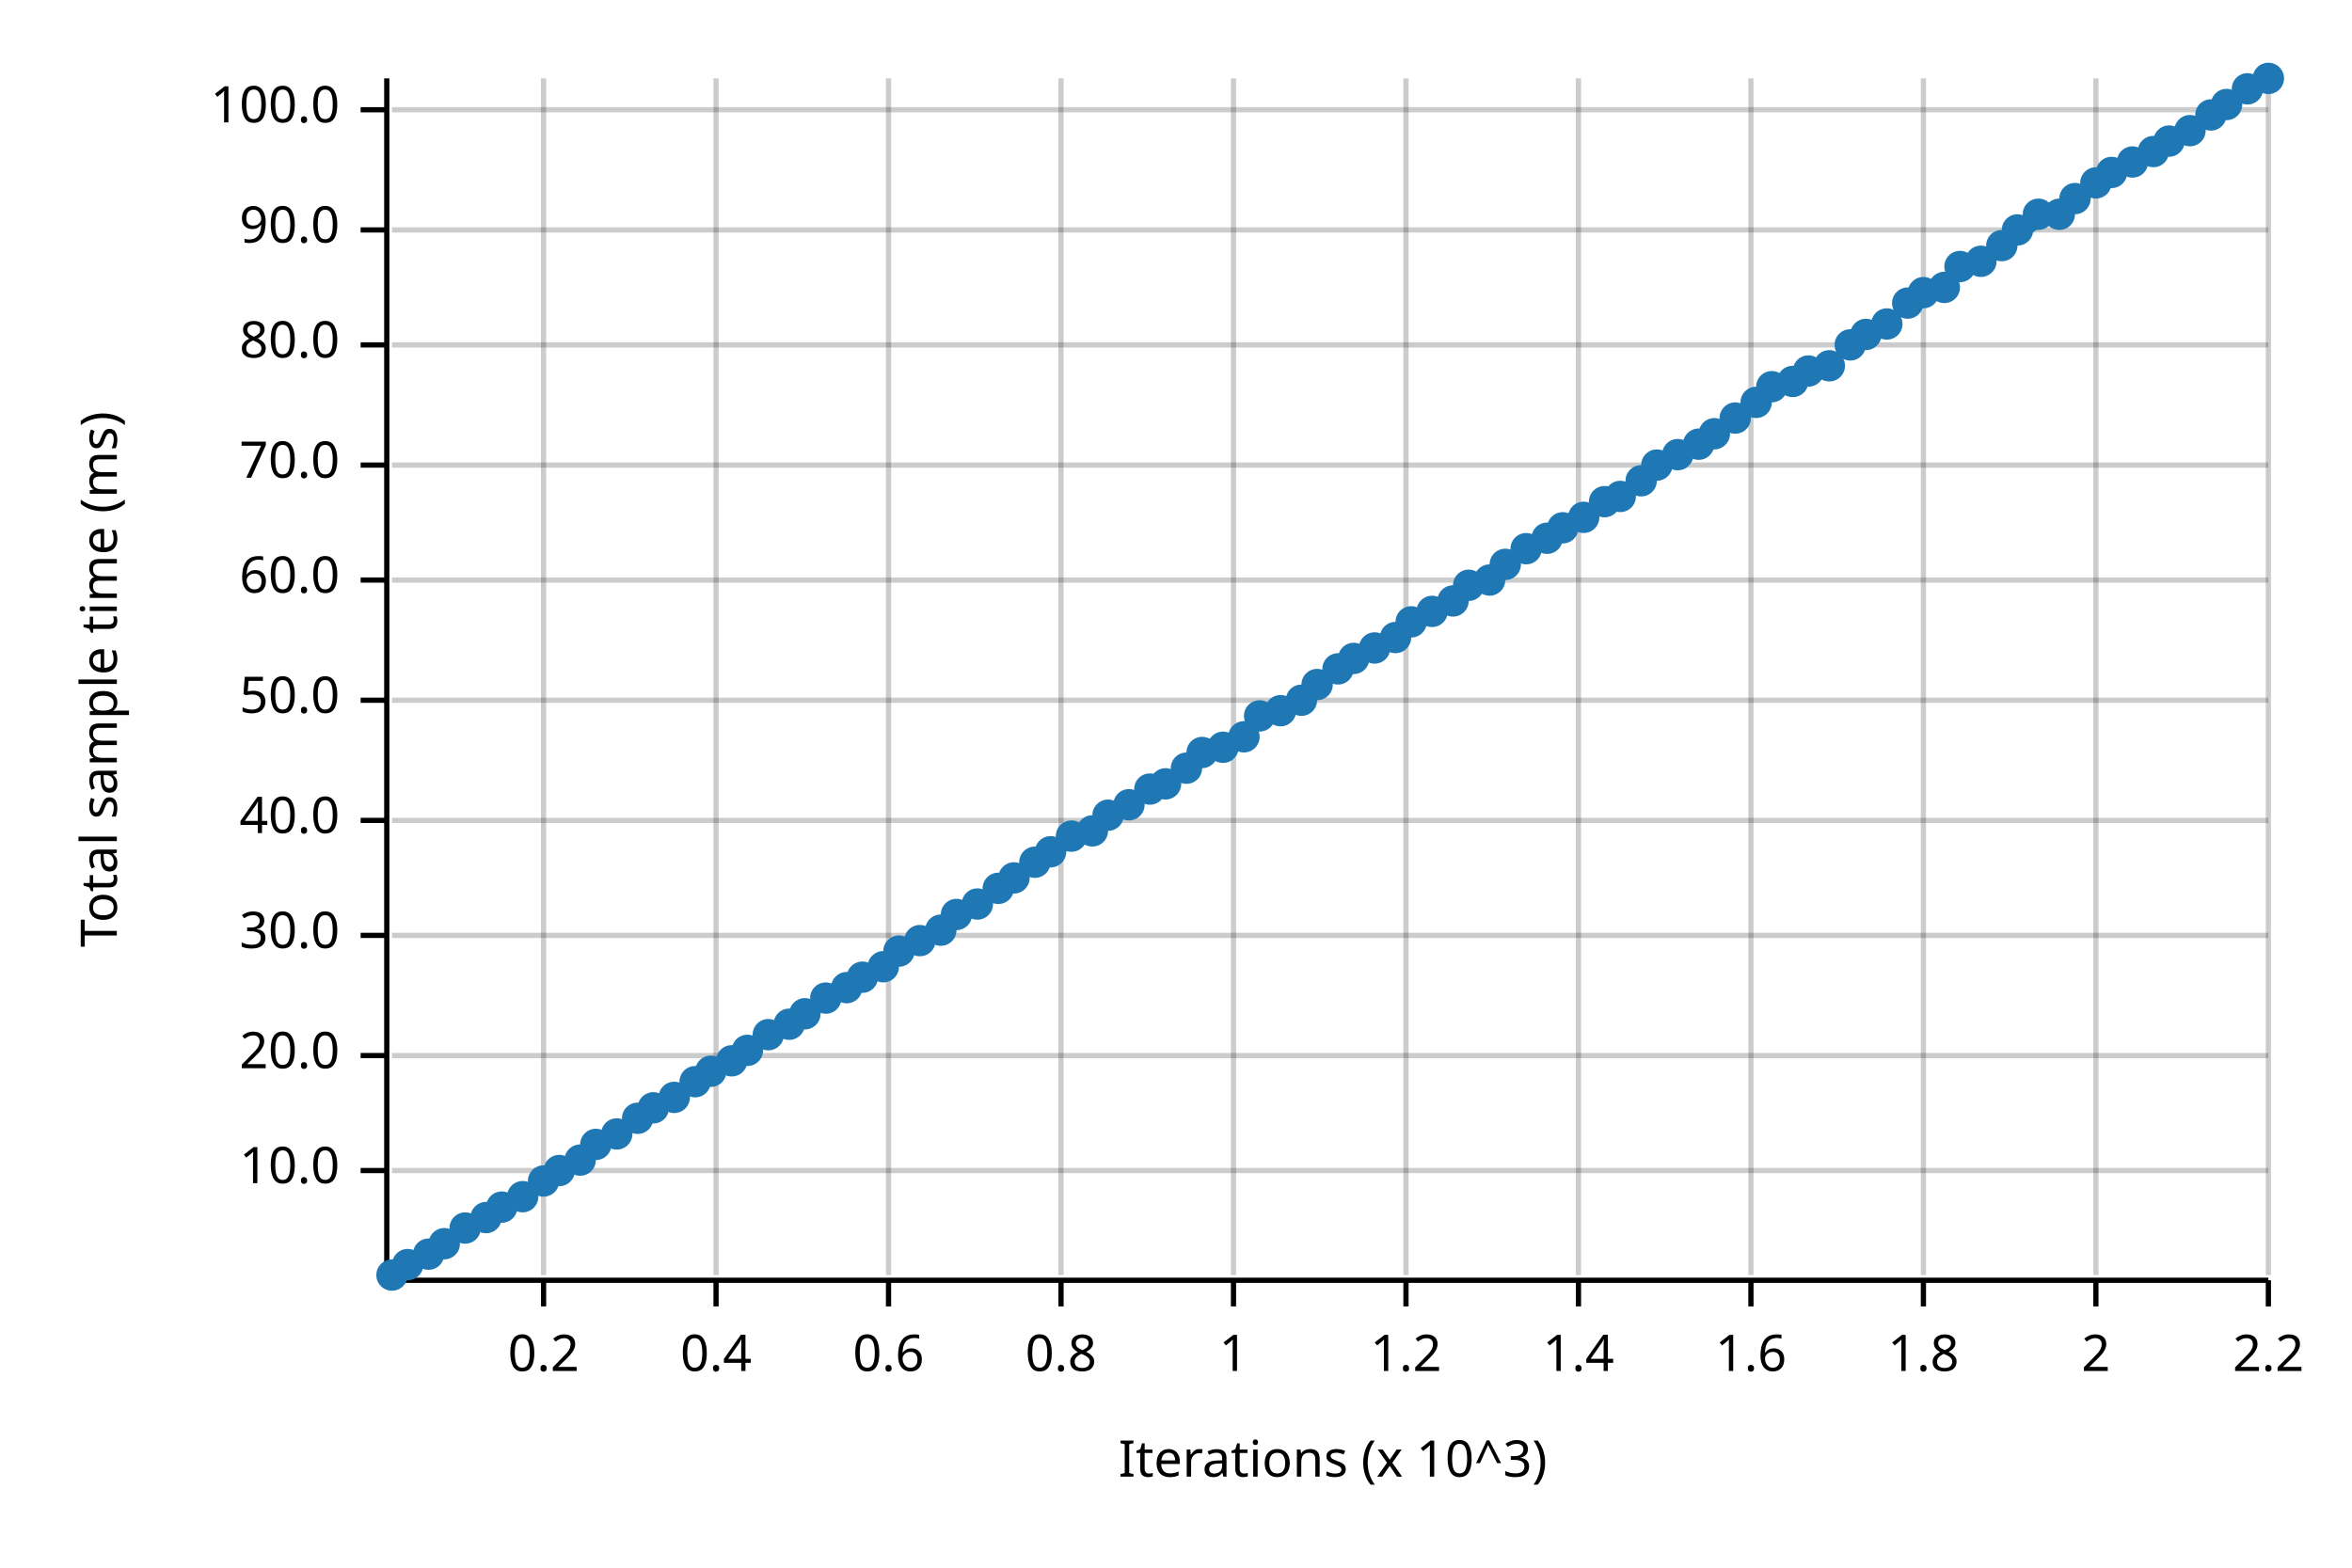
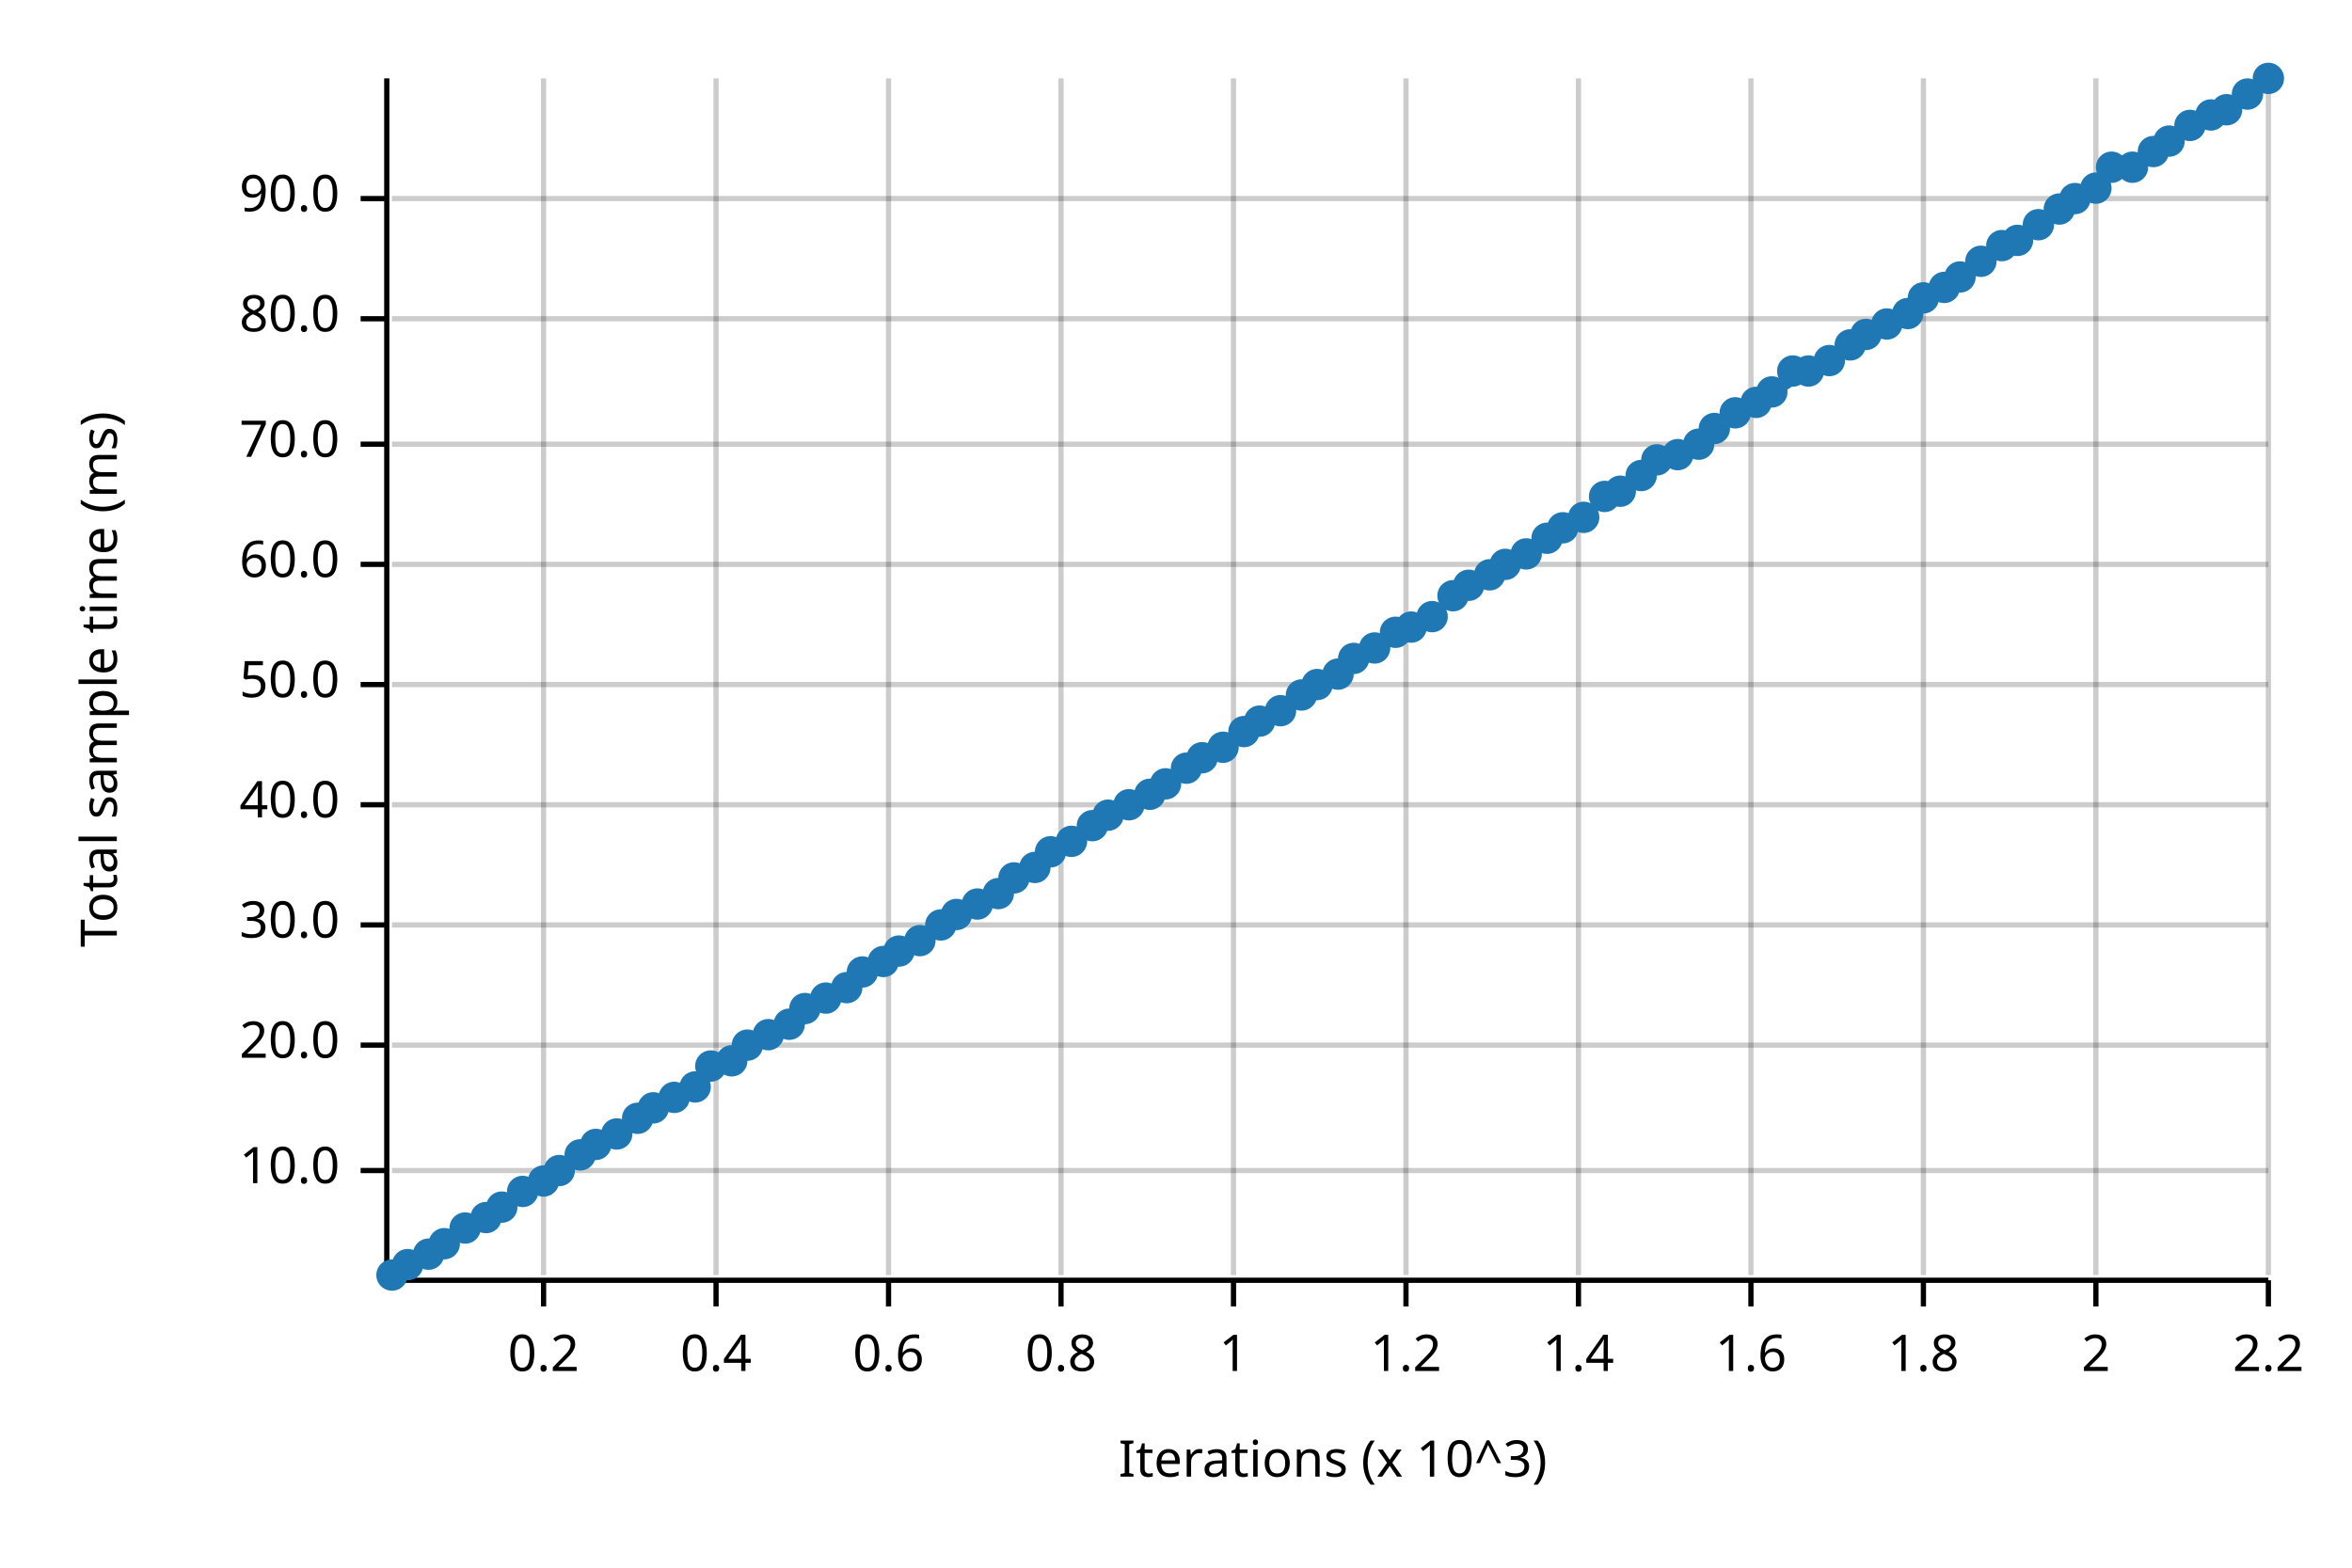
<svg xmlns="http://www.w3.org/2000/svg" width="450" height="300" viewBox="0 0 450 300">
  <text x="15" y="130" dy="0.76em" text-anchor="middle" font-family="sans-serif" font-size="9.677" opacity="1" fill="#000000" transform="rotate(270, 15, 130)">
Total sample time (ms)
</text>
  <text x="255" y="285" dy="-0.5ex" text-anchor="middle" font-family="sans-serif" font-size="9.677" opacity="1" fill="#000000">
Iterations (x 10^3)
</text>
  <line opacity="0.2" stroke="#000000" stroke-width="1" x1="104" y1="244" x2="104" y2="15" />
  <line opacity="0.2" stroke="#000000" stroke-width="1" x1="137" y1="244" x2="137" y2="15" />
  <line opacity="0.2" stroke="#000000" stroke-width="1" x1="170" y1="244" x2="170" y2="15" />
  <line opacity="0.2" stroke="#000000" stroke-width="1" x1="203" y1="244" x2="203" y2="15" />
  <line opacity="0.2" stroke="#000000" stroke-width="1" x1="236" y1="244" x2="236" y2="15" />
  <line opacity="0.2" stroke="#000000" stroke-width="1" x1="269" y1="244" x2="269" y2="15" />
  <line opacity="0.2" stroke="#000000" stroke-width="1" x1="302" y1="244" x2="302" y2="15" />
  <line opacity="0.2" stroke="#000000" stroke-width="1" x1="335" y1="244" x2="335" y2="15" />
  <line opacity="0.2" stroke="#000000" stroke-width="1" x1="368" y1="244" x2="368" y2="15" />
  <line opacity="0.2" stroke="#000000" stroke-width="1" x1="401" y1="244" x2="401" y2="15" />
  <line opacity="0.2" stroke="#000000" stroke-width="1" x1="434" y1="244" x2="434" y2="15" />
  <line opacity="0.2" stroke="#000000" stroke-width="1" x1="75" y1="224" x2="434" y2="224" />
-   <line opacity="0.2" stroke="#000000" stroke-width="1" x1="75" y1="202" x2="434" y2="202" />
-   <line opacity="0.2" stroke="#000000" stroke-width="1" x1="75" y1="179" x2="434" y2="179" />
-   <line opacity="0.2" stroke="#000000" stroke-width="1" x1="75" y1="157" x2="434" y2="157" />
-   <line opacity="0.2" stroke="#000000" stroke-width="1" x1="75" y1="134" x2="434" y2="134" />
-   <line opacity="0.2" stroke="#000000" stroke-width="1" x1="75" y1="111" x2="434" y2="111" />
-   <line opacity="0.2" stroke="#000000" stroke-width="1" x1="75" y1="89" x2="434" y2="89" />
-   <line opacity="0.2" stroke="#000000" stroke-width="1" x1="75" y1="66" x2="434" y2="66" />
-   <line opacity="0.2" stroke="#000000" stroke-width="1" x1="75" y1="44" x2="434" y2="44" />
-   <line opacity="0.2" stroke="#000000" stroke-width="1" x1="75" y1="21" x2="434" y2="21" />
+   <line opacity="0.2" stroke="#000000" stroke-width="1" x1="75" y1="200" x2="434" y2="200" />
+   <line opacity="0.2" stroke="#000000" stroke-width="1" x1="75" y1="177" x2="434" y2="177" />
+   <line opacity="0.2" stroke="#000000" stroke-width="1" x1="75" y1="154" x2="434" y2="154" />
+   <line opacity="0.2" stroke="#000000" stroke-width="1" x1="75" y1="131" x2="434" y2="131" />
+   <line opacity="0.2" stroke="#000000" stroke-width="1" x1="75" y1="108" x2="434" y2="108" />
+   <line opacity="0.2" stroke="#000000" stroke-width="1" x1="75" y1="85" x2="434" y2="85" />
+   <line opacity="0.2" stroke="#000000" stroke-width="1" x1="75" y1="61" x2="434" y2="61" />
+   <line opacity="0.2" stroke="#000000" stroke-width="1" x1="75" y1="38" x2="434" y2="38" />
  <polyline fill="none" opacity="1" stroke="#000000" stroke-width="1" points="74,15 74,244 " />
  <text x="65" y="224" dy="0.5ex" text-anchor="end" font-family="sans-serif" font-size="9.677" opacity="1" fill="#000000">
10.0
</text>
  <polyline fill="none" opacity="1" stroke="#000000" stroke-width="1" points="69,224 74,224 " />
-   <text x="65" y="202" dy="0.5ex" text-anchor="end" font-family="sans-serif" font-size="9.677" opacity="1" fill="#000000">
+   <text x="65" y="200" dy="0.5ex" text-anchor="end" font-family="sans-serif" font-size="9.677" opacity="1" fill="#000000">
20.0
</text>
-   <polyline fill="none" opacity="1" stroke="#000000" stroke-width="1" points="69,202 74,202 " />
-   <text x="65" y="179" dy="0.5ex" text-anchor="end" font-family="sans-serif" font-size="9.677" opacity="1" fill="#000000">
+   <polyline fill="none" opacity="1" stroke="#000000" stroke-width="1" points="69,200 74,200 " />
+   <text x="65" y="177" dy="0.5ex" text-anchor="end" font-family="sans-serif" font-size="9.677" opacity="1" fill="#000000">
30.0
</text>
-   <polyline fill="none" opacity="1" stroke="#000000" stroke-width="1" points="69,179 74,179 " />
-   <text x="65" y="157" dy="0.5ex" text-anchor="end" font-family="sans-serif" font-size="9.677" opacity="1" fill="#000000">
+   <polyline fill="none" opacity="1" stroke="#000000" stroke-width="1" points="69,177 74,177 " />
+   <text x="65" y="154" dy="0.5ex" text-anchor="end" font-family="sans-serif" font-size="9.677" opacity="1" fill="#000000">
40.0
</text>
-   <polyline fill="none" opacity="1" stroke="#000000" stroke-width="1" points="69,157 74,157 " />
-   <text x="65" y="134" dy="0.5ex" text-anchor="end" font-family="sans-serif" font-size="9.677" opacity="1" fill="#000000">
+   <polyline fill="none" opacity="1" stroke="#000000" stroke-width="1" points="69,154 74,154 " />
+   <text x="65" y="131" dy="0.5ex" text-anchor="end" font-family="sans-serif" font-size="9.677" opacity="1" fill="#000000">
50.0
</text>
-   <polyline fill="none" opacity="1" stroke="#000000" stroke-width="1" points="69,134 74,134 " />
-   <text x="65" y="111" dy="0.5ex" text-anchor="end" font-family="sans-serif" font-size="9.677" opacity="1" fill="#000000">
+   <polyline fill="none" opacity="1" stroke="#000000" stroke-width="1" points="69,131 74,131 " />
+   <text x="65" y="108" dy="0.5ex" text-anchor="end" font-family="sans-serif" font-size="9.677" opacity="1" fill="#000000">
60.0
</text>
-   <polyline fill="none" opacity="1" stroke="#000000" stroke-width="1" points="69,111 74,111 " />
-   <text x="65" y="89" dy="0.5ex" text-anchor="end" font-family="sans-serif" font-size="9.677" opacity="1" fill="#000000">
+   <polyline fill="none" opacity="1" stroke="#000000" stroke-width="1" points="69,108 74,108 " />
+   <text x="65" y="85" dy="0.5ex" text-anchor="end" font-family="sans-serif" font-size="9.677" opacity="1" fill="#000000">
70.0
</text>
-   <polyline fill="none" opacity="1" stroke="#000000" stroke-width="1" points="69,89 74,89 " />
-   <text x="65" y="66" dy="0.5ex" text-anchor="end" font-family="sans-serif" font-size="9.677" opacity="1" fill="#000000">
+   <polyline fill="none" opacity="1" stroke="#000000" stroke-width="1" points="69,85 74,85 " />
+   <text x="65" y="61" dy="0.5ex" text-anchor="end" font-family="sans-serif" font-size="9.677" opacity="1" fill="#000000">
80.0
</text>
-   <polyline fill="none" opacity="1" stroke="#000000" stroke-width="1" points="69,66 74,66 " />
-   <text x="65" y="44" dy="0.5ex" text-anchor="end" font-family="sans-serif" font-size="9.677" opacity="1" fill="#000000">
+   <polyline fill="none" opacity="1" stroke="#000000" stroke-width="1" points="69,61 74,61 " />
+   <text x="65" y="38" dy="0.5ex" text-anchor="end" font-family="sans-serif" font-size="9.677" opacity="1" fill="#000000">
90.0
</text>
-   <polyline fill="none" opacity="1" stroke="#000000" stroke-width="1" points="69,44 74,44 " />
-   <text x="65" y="21" dy="0.5ex" text-anchor="end" font-family="sans-serif" font-size="9.677" opacity="1" fill="#000000">
- 100.0
- </text>
-   <polyline fill="none" opacity="1" stroke="#000000" stroke-width="1" points="69,21 74,21 " />
+   <polyline fill="none" opacity="1" stroke="#000000" stroke-width="1" points="69,38 74,38 " />
  <polyline fill="none" opacity="1" stroke="#000000" stroke-width="1" points="75,245 434,245 " />
  <text x="104" y="255" dy="0.76em" text-anchor="middle" font-family="sans-serif" font-size="9.677" opacity="1" fill="#000000">
0.2
</text>
  <polyline fill="none" opacity="1" stroke="#000000" stroke-width="1" points="104,245 104,250 " />
  <text x="137" y="255" dy="0.76em" text-anchor="middle" font-family="sans-serif" font-size="9.677" opacity="1" fill="#000000">
0.4
</text>
  <polyline fill="none" opacity="1" stroke="#000000" stroke-width="1" points="137,245 137,250 " />
  <text x="170" y="255" dy="0.76em" text-anchor="middle" font-family="sans-serif" font-size="9.677" opacity="1" fill="#000000">
0.6
</text>
  <polyline fill="none" opacity="1" stroke="#000000" stroke-width="1" points="170,245 170,250 " />
  <text x="203" y="255" dy="0.76em" text-anchor="middle" font-family="sans-serif" font-size="9.677" opacity="1" fill="#000000">
0.8
</text>
  <polyline fill="none" opacity="1" stroke="#000000" stroke-width="1" points="203,245 203,250 " />
  <text x="236" y="255" dy="0.76em" text-anchor="middle" font-family="sans-serif" font-size="9.677" opacity="1" fill="#000000">
1
</text>
  <polyline fill="none" opacity="1" stroke="#000000" stroke-width="1" points="236,245 236,250 " />
  <text x="269" y="255" dy="0.76em" text-anchor="middle" font-family="sans-serif" font-size="9.677" opacity="1" fill="#000000">
1.2
</text>
  <polyline fill="none" opacity="1" stroke="#000000" stroke-width="1" points="269,245 269,250 " />
  <text x="302" y="255" dy="0.76em" text-anchor="middle" font-family="sans-serif" font-size="9.677" opacity="1" fill="#000000">
1.4
</text>
  <polyline fill="none" opacity="1" stroke="#000000" stroke-width="1" points="302,245 302,250 " />
  <text x="335" y="255" dy="0.76em" text-anchor="middle" font-family="sans-serif" font-size="9.677" opacity="1" fill="#000000">
1.6
</text>
  <polyline fill="none" opacity="1" stroke="#000000" stroke-width="1" points="335,245 335,250 " />
  <text x="368" y="255" dy="0.76em" text-anchor="middle" font-family="sans-serif" font-size="9.677" opacity="1" fill="#000000">
1.8
</text>
  <polyline fill="none" opacity="1" stroke="#000000" stroke-width="1" points="368,245 368,250 " />
  <text x="401" y="255" dy="0.76em" text-anchor="middle" font-family="sans-serif" font-size="9.677" opacity="1" fill="#000000">
2
</text>
  <polyline fill="none" opacity="1" stroke="#000000" stroke-width="1" points="401,245 401,250 " />
  <text x="434" y="255" dy="0.76em" text-anchor="middle" font-family="sans-serif" font-size="9.677" opacity="1" fill="#000000">
2.2
</text>
  <polyline fill="none" opacity="1" stroke="#000000" stroke-width="1" points="434,245 434,250 " />
  <circle cx="75" cy="244" r="3" opacity="1" fill="#1F78B4" stroke="none" stroke-width="1" />
  <circle cx="78" cy="242" r="3" opacity="1" fill="#1F78B4" stroke="none" stroke-width="1" />
  <circle cx="82" cy="240" r="3" opacity="1" fill="#1F78B4" stroke="none" stroke-width="1" />
  <circle cx="85" cy="238" r="3" opacity="1" fill="#1F78B4" stroke="none" stroke-width="1" />
  <circle cx="89" cy="235" r="3" opacity="1" fill="#1F78B4" stroke="none" stroke-width="1" />
  <circle cx="93" cy="233" r="3" opacity="1" fill="#1F78B4" stroke="none" stroke-width="1" />
  <circle cx="96" cy="231" r="3" opacity="1" fill="#1F78B4" stroke="none" stroke-width="1" />
-   <circle cx="100" cy="229" r="3" opacity="1" fill="#1F78B4" stroke="none" stroke-width="1" />
+   <circle cx="100" cy="228" r="3" opacity="1" fill="#1F78B4" stroke="none" stroke-width="1" />
  <circle cx="104" cy="226" r="3" opacity="1" fill="#1F78B4" stroke="none" stroke-width="1" />
  <circle cx="107" cy="224" r="3" opacity="1" fill="#1F78B4" stroke="none" stroke-width="1" />
-   <circle cx="111" cy="222" r="3" opacity="1" fill="#1F78B4" stroke="none" stroke-width="1" />
+   <circle cx="111" cy="221" r="3" opacity="1" fill="#1F78B4" stroke="none" stroke-width="1" />
  <circle cx="114" cy="219" r="3" opacity="1" fill="#1F78B4" stroke="none" stroke-width="1" />
  <circle cx="118" cy="217" r="3" opacity="1" fill="#1F78B4" stroke="none" stroke-width="1" />
  <circle cx="122" cy="214" r="3" opacity="1" fill="#1F78B4" stroke="none" stroke-width="1" />
  <circle cx="125" cy="212" r="3" opacity="1" fill="#1F78B4" stroke="none" stroke-width="1" />
  <circle cx="129" cy="210" r="3" opacity="1" fill="#1F78B4" stroke="none" stroke-width="1" />
-   <circle cx="133" cy="207" r="3" opacity="1" fill="#1F78B4" stroke="none" stroke-width="1" />
-   <circle cx="136" cy="205" r="3" opacity="1" fill="#1F78B4" stroke="none" stroke-width="1" />
+   <circle cx="133" cy="208" r="3" opacity="1" fill="#1F78B4" stroke="none" stroke-width="1" />
+   <circle cx="136" cy="204" r="3" opacity="1" fill="#1F78B4" stroke="none" stroke-width="1" />
  <circle cx="140" cy="203" r="3" opacity="1" fill="#1F78B4" stroke="none" stroke-width="1" />
-   <circle cx="143" cy="201" r="3" opacity="1" fill="#1F78B4" stroke="none" stroke-width="1" />
+   <circle cx="143" cy="200" r="3" opacity="1" fill="#1F78B4" stroke="none" stroke-width="1" />
  <circle cx="147" cy="198" r="3" opacity="1" fill="#1F78B4" stroke="none" stroke-width="1" />
  <circle cx="151" cy="196" r="3" opacity="1" fill="#1F78B4" stroke="none" stroke-width="1" />
-   <circle cx="154" cy="194" r="3" opacity="1" fill="#1F78B4" stroke="none" stroke-width="1" />
+   <circle cx="154" cy="193" r="3" opacity="1" fill="#1F78B4" stroke="none" stroke-width="1" />
  <circle cx="158" cy="191" r="3" opacity="1" fill="#1F78B4" stroke="none" stroke-width="1" />
  <circle cx="162" cy="189" r="3" opacity="1" fill="#1F78B4" stroke="none" stroke-width="1" />
-   <circle cx="165" cy="187" r="3" opacity="1" fill="#1F78B4" stroke="none" stroke-width="1" />
-   <circle cx="169" cy="185" r="3" opacity="1" fill="#1F78B4" stroke="none" stroke-width="1" />
+   <circle cx="165" cy="186" r="3" opacity="1" fill="#1F78B4" stroke="none" stroke-width="1" />
+   <circle cx="169" cy="184" r="3" opacity="1" fill="#1F78B4" stroke="none" stroke-width="1" />
  <circle cx="172" cy="182" r="3" opacity="1" fill="#1F78B4" stroke="none" stroke-width="1" />
  <circle cx="176" cy="180" r="3" opacity="1" fill="#1F78B4" stroke="none" stroke-width="1" />
-   <circle cx="180" cy="178" r="3" opacity="1" fill="#1F78B4" stroke="none" stroke-width="1" />
+   <circle cx="180" cy="177" r="3" opacity="1" fill="#1F78B4" stroke="none" stroke-width="1" />
  <circle cx="183" cy="175" r="3" opacity="1" fill="#1F78B4" stroke="none" stroke-width="1" />
  <circle cx="187" cy="173" r="3" opacity="1" fill="#1F78B4" stroke="none" stroke-width="1" />
-   <circle cx="191" cy="170" r="3" opacity="1" fill="#1F78B4" stroke="none" stroke-width="1" />
+   <circle cx="191" cy="171" r="3" opacity="1" fill="#1F78B4" stroke="none" stroke-width="1" />
  <circle cx="194" cy="168" r="3" opacity="1" fill="#1F78B4" stroke="none" stroke-width="1" />
-   <circle cx="198" cy="165" r="3" opacity="1" fill="#1F78B4" stroke="none" stroke-width="1" />
+   <circle cx="198" cy="166" r="3" opacity="1" fill="#1F78B4" stroke="none" stroke-width="1" />
  <circle cx="201" cy="163" r="3" opacity="1" fill="#1F78B4" stroke="none" stroke-width="1" />
-   <circle cx="205" cy="160" r="3" opacity="1" fill="#1F78B4" stroke="none" stroke-width="1" />
-   <circle cx="209" cy="159" r="3" opacity="1" fill="#1F78B4" stroke="none" stroke-width="1" />
+   <circle cx="205" cy="161" r="3" opacity="1" fill="#1F78B4" stroke="none" stroke-width="1" />
+   <circle cx="209" cy="158" r="3" opacity="1" fill="#1F78B4" stroke="none" stroke-width="1" />
  <circle cx="212" cy="156" r="3" opacity="1" fill="#1F78B4" stroke="none" stroke-width="1" />
  <circle cx="216" cy="154" r="3" opacity="1" fill="#1F78B4" stroke="none" stroke-width="1" />
-   <circle cx="220" cy="151" r="3" opacity="1" fill="#1F78B4" stroke="none" stroke-width="1" />
+   <circle cx="220" cy="152" r="3" opacity="1" fill="#1F78B4" stroke="none" stroke-width="1" />
  <circle cx="223" cy="150" r="3" opacity="1" fill="#1F78B4" stroke="none" stroke-width="1" />
  <circle cx="227" cy="147" r="3" opacity="1" fill="#1F78B4" stroke="none" stroke-width="1" />
-   <circle cx="230" cy="144" r="3" opacity="1" fill="#1F78B4" stroke="none" stroke-width="1" />
+   <circle cx="230" cy="145" r="3" opacity="1" fill="#1F78B4" stroke="none" stroke-width="1" />
  <circle cx="234" cy="143" r="3" opacity="1" fill="#1F78B4" stroke="none" stroke-width="1" />
-   <circle cx="238" cy="141" r="3" opacity="1" fill="#1F78B4" stroke="none" stroke-width="1" />
-   <circle cx="241" cy="137" r="3" opacity="1" fill="#1F78B4" stroke="none" stroke-width="1" />
+   <circle cx="238" cy="140" r="3" opacity="1" fill="#1F78B4" stroke="none" stroke-width="1" />
+   <circle cx="241" cy="138" r="3" opacity="1" fill="#1F78B4" stroke="none" stroke-width="1" />
  <circle cx="245" cy="136" r="3" opacity="1" fill="#1F78B4" stroke="none" stroke-width="1" />
-   <circle cx="249" cy="134" r="3" opacity="1" fill="#1F78B4" stroke="none" stroke-width="1" />
+   <circle cx="249" cy="133" r="3" opacity="1" fill="#1F78B4" stroke="none" stroke-width="1" />
  <circle cx="252" cy="131" r="3" opacity="1" fill="#1F78B4" stroke="none" stroke-width="1" />
-   <circle cx="256" cy="128" r="3" opacity="1" fill="#1F78B4" stroke="none" stroke-width="1" />
+   <circle cx="256" cy="129" r="3" opacity="1" fill="#1F78B4" stroke="none" stroke-width="1" />
  <circle cx="259" cy="126" r="3" opacity="1" fill="#1F78B4" stroke="none" stroke-width="1" />
  <circle cx="263" cy="124" r="3" opacity="1" fill="#1F78B4" stroke="none" stroke-width="1" />
-   <circle cx="267" cy="122" r="3" opacity="1" fill="#1F78B4" stroke="none" stroke-width="1" />
-   <circle cx="270" cy="119" r="3" opacity="1" fill="#1F78B4" stroke="none" stroke-width="1" />
-   <circle cx="274" cy="117" r="3" opacity="1" fill="#1F78B4" stroke="none" stroke-width="1" />
-   <circle cx="278" cy="115" r="3" opacity="1" fill="#1F78B4" stroke="none" stroke-width="1" />
+   <circle cx="267" cy="121" r="3" opacity="1" fill="#1F78B4" stroke="none" stroke-width="1" />
+   <circle cx="270" cy="120" r="3" opacity="1" fill="#1F78B4" stroke="none" stroke-width="1" />
+   <circle cx="274" cy="118" r="3" opacity="1" fill="#1F78B4" stroke="none" stroke-width="1" />
+   <circle cx="278" cy="114" r="3" opacity="1" fill="#1F78B4" stroke="none" stroke-width="1" />
  <circle cx="281" cy="112" r="3" opacity="1" fill="#1F78B4" stroke="none" stroke-width="1" />
-   <circle cx="285" cy="111" r="3" opacity="1" fill="#1F78B4" stroke="none" stroke-width="1" />
+   <circle cx="285" cy="110" r="3" opacity="1" fill="#1F78B4" stroke="none" stroke-width="1" />
  <circle cx="288" cy="108" r="3" opacity="1" fill="#1F78B4" stroke="none" stroke-width="1" />
-   <circle cx="292" cy="105" r="3" opacity="1" fill="#1F78B4" stroke="none" stroke-width="1" />
+   <circle cx="292" cy="106" r="3" opacity="1" fill="#1F78B4" stroke="none" stroke-width="1" />
  <circle cx="296" cy="103" r="3" opacity="1" fill="#1F78B4" stroke="none" stroke-width="1" />
  <circle cx="299" cy="101" r="3" opacity="1" fill="#1F78B4" stroke="none" stroke-width="1" />
  <circle cx="303" cy="99" r="3" opacity="1" fill="#1F78B4" stroke="none" stroke-width="1" />
-   <circle cx="307" cy="96" r="3" opacity="1" fill="#1F78B4" stroke="none" stroke-width="1" />
-   <circle cx="310" cy="95" r="3" opacity="1" fill="#1F78B4" stroke="none" stroke-width="1" />
-   <circle cx="314" cy="92" r="3" opacity="1" fill="#1F78B4" stroke="none" stroke-width="1" />
-   <circle cx="317" cy="89" r="3" opacity="1" fill="#1F78B4" stroke="none" stroke-width="1" />
+   <circle cx="307" cy="95" r="3" opacity="1" fill="#1F78B4" stroke="none" stroke-width="1" />
+   <circle cx="310" cy="94" r="3" opacity="1" fill="#1F78B4" stroke="none" stroke-width="1" />
+   <circle cx="314" cy="91" r="3" opacity="1" fill="#1F78B4" stroke="none" stroke-width="1" />
+   <circle cx="317" cy="88" r="3" opacity="1" fill="#1F78B4" stroke="none" stroke-width="1" />
  <circle cx="321" cy="87" r="3" opacity="1" fill="#1F78B4" stroke="none" stroke-width="1" />
  <circle cx="325" cy="85" r="3" opacity="1" fill="#1F78B4" stroke="none" stroke-width="1" />
-   <circle cx="328" cy="83" r="3" opacity="1" fill="#1F78B4" stroke="none" stroke-width="1" />
-   <circle cx="332" cy="80" r="3" opacity="1" fill="#1F78B4" stroke="none" stroke-width="1" />
+   <circle cx="328" cy="82" r="3" opacity="1" fill="#1F78B4" stroke="none" stroke-width="1" />
+   <circle cx="332" cy="79" r="3" opacity="1" fill="#1F78B4" stroke="none" stroke-width="1" />
  <circle cx="336" cy="77" r="3" opacity="1" fill="#1F78B4" stroke="none" stroke-width="1" />
-   <circle cx="339" cy="74" r="3" opacity="1" fill="#1F78B4" stroke="none" stroke-width="1" />
-   <circle cx="343" cy="73" r="3" opacity="1" fill="#1F78B4" stroke="none" stroke-width="1" />
+   <circle cx="339" cy="75" r="3" opacity="1" fill="#1F78B4" stroke="none" stroke-width="1" />
+   <circle cx="343" cy="71" r="3" opacity="1" fill="#1F78B4" stroke="none" stroke-width="1" />
  <circle cx="346" cy="71" r="3" opacity="1" fill="#1F78B4" stroke="none" stroke-width="1" />
-   <circle cx="350" cy="70" r="3" opacity="1" fill="#1F78B4" stroke="none" stroke-width="1" />
+   <circle cx="350" cy="69" r="3" opacity="1" fill="#1F78B4" stroke="none" stroke-width="1" />
  <circle cx="354" cy="66" r="3" opacity="1" fill="#1F78B4" stroke="none" stroke-width="1" />
  <circle cx="357" cy="64" r="3" opacity="1" fill="#1F78B4" stroke="none" stroke-width="1" />
  <circle cx="361" cy="62" r="3" opacity="1" fill="#1F78B4" stroke="none" stroke-width="1" />
-   <circle cx="365" cy="58" r="3" opacity="1" fill="#1F78B4" stroke="none" stroke-width="1" />
-   <circle cx="368" cy="56" r="3" opacity="1" fill="#1F78B4" stroke="none" stroke-width="1" />
+   <circle cx="365" cy="60" r="3" opacity="1" fill="#1F78B4" stroke="none" stroke-width="1" />
+   <circle cx="368" cy="57" r="3" opacity="1" fill="#1F78B4" stroke="none" stroke-width="1" />
  <circle cx="372" cy="55" r="3" opacity="1" fill="#1F78B4" stroke="none" stroke-width="1" />
-   <circle cx="375" cy="51" r="3" opacity="1" fill="#1F78B4" stroke="none" stroke-width="1" />
+   <circle cx="375" cy="53" r="3" opacity="1" fill="#1F78B4" stroke="none" stroke-width="1" />
  <circle cx="379" cy="50" r="3" opacity="1" fill="#1F78B4" stroke="none" stroke-width="1" />
  <circle cx="383" cy="47" r="3" opacity="1" fill="#1F78B4" stroke="none" stroke-width="1" />
-   <circle cx="386" cy="44" r="3" opacity="1" fill="#1F78B4" stroke="none" stroke-width="1" />
-   <circle cx="390" cy="41" r="3" opacity="1" fill="#1F78B4" stroke="none" stroke-width="1" />
-   <circle cx="394" cy="41" r="3" opacity="1" fill="#1F78B4" stroke="none" stroke-width="1" />
+   <circle cx="386" cy="46" r="3" opacity="1" fill="#1F78B4" stroke="none" stroke-width="1" />
+   <circle cx="390" cy="43" r="3" opacity="1" fill="#1F78B4" stroke="none" stroke-width="1" />
+   <circle cx="394" cy="40" r="3" opacity="1" fill="#1F78B4" stroke="none" stroke-width="1" />
  <circle cx="397" cy="38" r="3" opacity="1" fill="#1F78B4" stroke="none" stroke-width="1" />
-   <circle cx="401" cy="35" r="3" opacity="1" fill="#1F78B4" stroke="none" stroke-width="1" />
-   <circle cx="404" cy="33" r="3" opacity="1" fill="#1F78B4" stroke="none" stroke-width="1" />
-   <circle cx="408" cy="31" r="3" opacity="1" fill="#1F78B4" stroke="none" stroke-width="1" />
+   <circle cx="401" cy="36" r="3" opacity="1" fill="#1F78B4" stroke="none" stroke-width="1" />
+   <circle cx="404" cy="32" r="3" opacity="1" fill="#1F78B4" stroke="none" stroke-width="1" />
+   <circle cx="408" cy="32" r="3" opacity="1" fill="#1F78B4" stroke="none" stroke-width="1" />
  <circle cx="412" cy="29" r="3" opacity="1" fill="#1F78B4" stroke="none" stroke-width="1" />
  <circle cx="415" cy="27" r="3" opacity="1" fill="#1F78B4" stroke="none" stroke-width="1" />
-   <circle cx="419" cy="25" r="3" opacity="1" fill="#1F78B4" stroke="none" stroke-width="1" />
+   <circle cx="419" cy="24" r="3" opacity="1" fill="#1F78B4" stroke="none" stroke-width="1" />
  <circle cx="423" cy="22" r="3" opacity="1" fill="#1F78B4" stroke="none" stroke-width="1" />
-   <circle cx="426" cy="20" r="3" opacity="1" fill="#1F78B4" stroke="none" stroke-width="1" />
-   <circle cx="430" cy="17" r="3" opacity="1" fill="#1F78B4" stroke="none" stroke-width="1" />
+   <circle cx="426" cy="21" r="3" opacity="1" fill="#1F78B4" stroke="none" stroke-width="1" />
+   <circle cx="430" cy="18" r="3" opacity="1" fill="#1F78B4" stroke="none" stroke-width="1" />
  <circle cx="434" cy="15" r="3" opacity="1" fill="#1F78B4" stroke="none" stroke-width="1" />
  <polyline fill="none" opacity="1" stroke="#1F78B4" stroke-width="1" points="75,245 434,15 " />
  <polygon opacity="0.25" fill="#1F78B4" points="75,245 434,15 434,15 " />
</svg>
